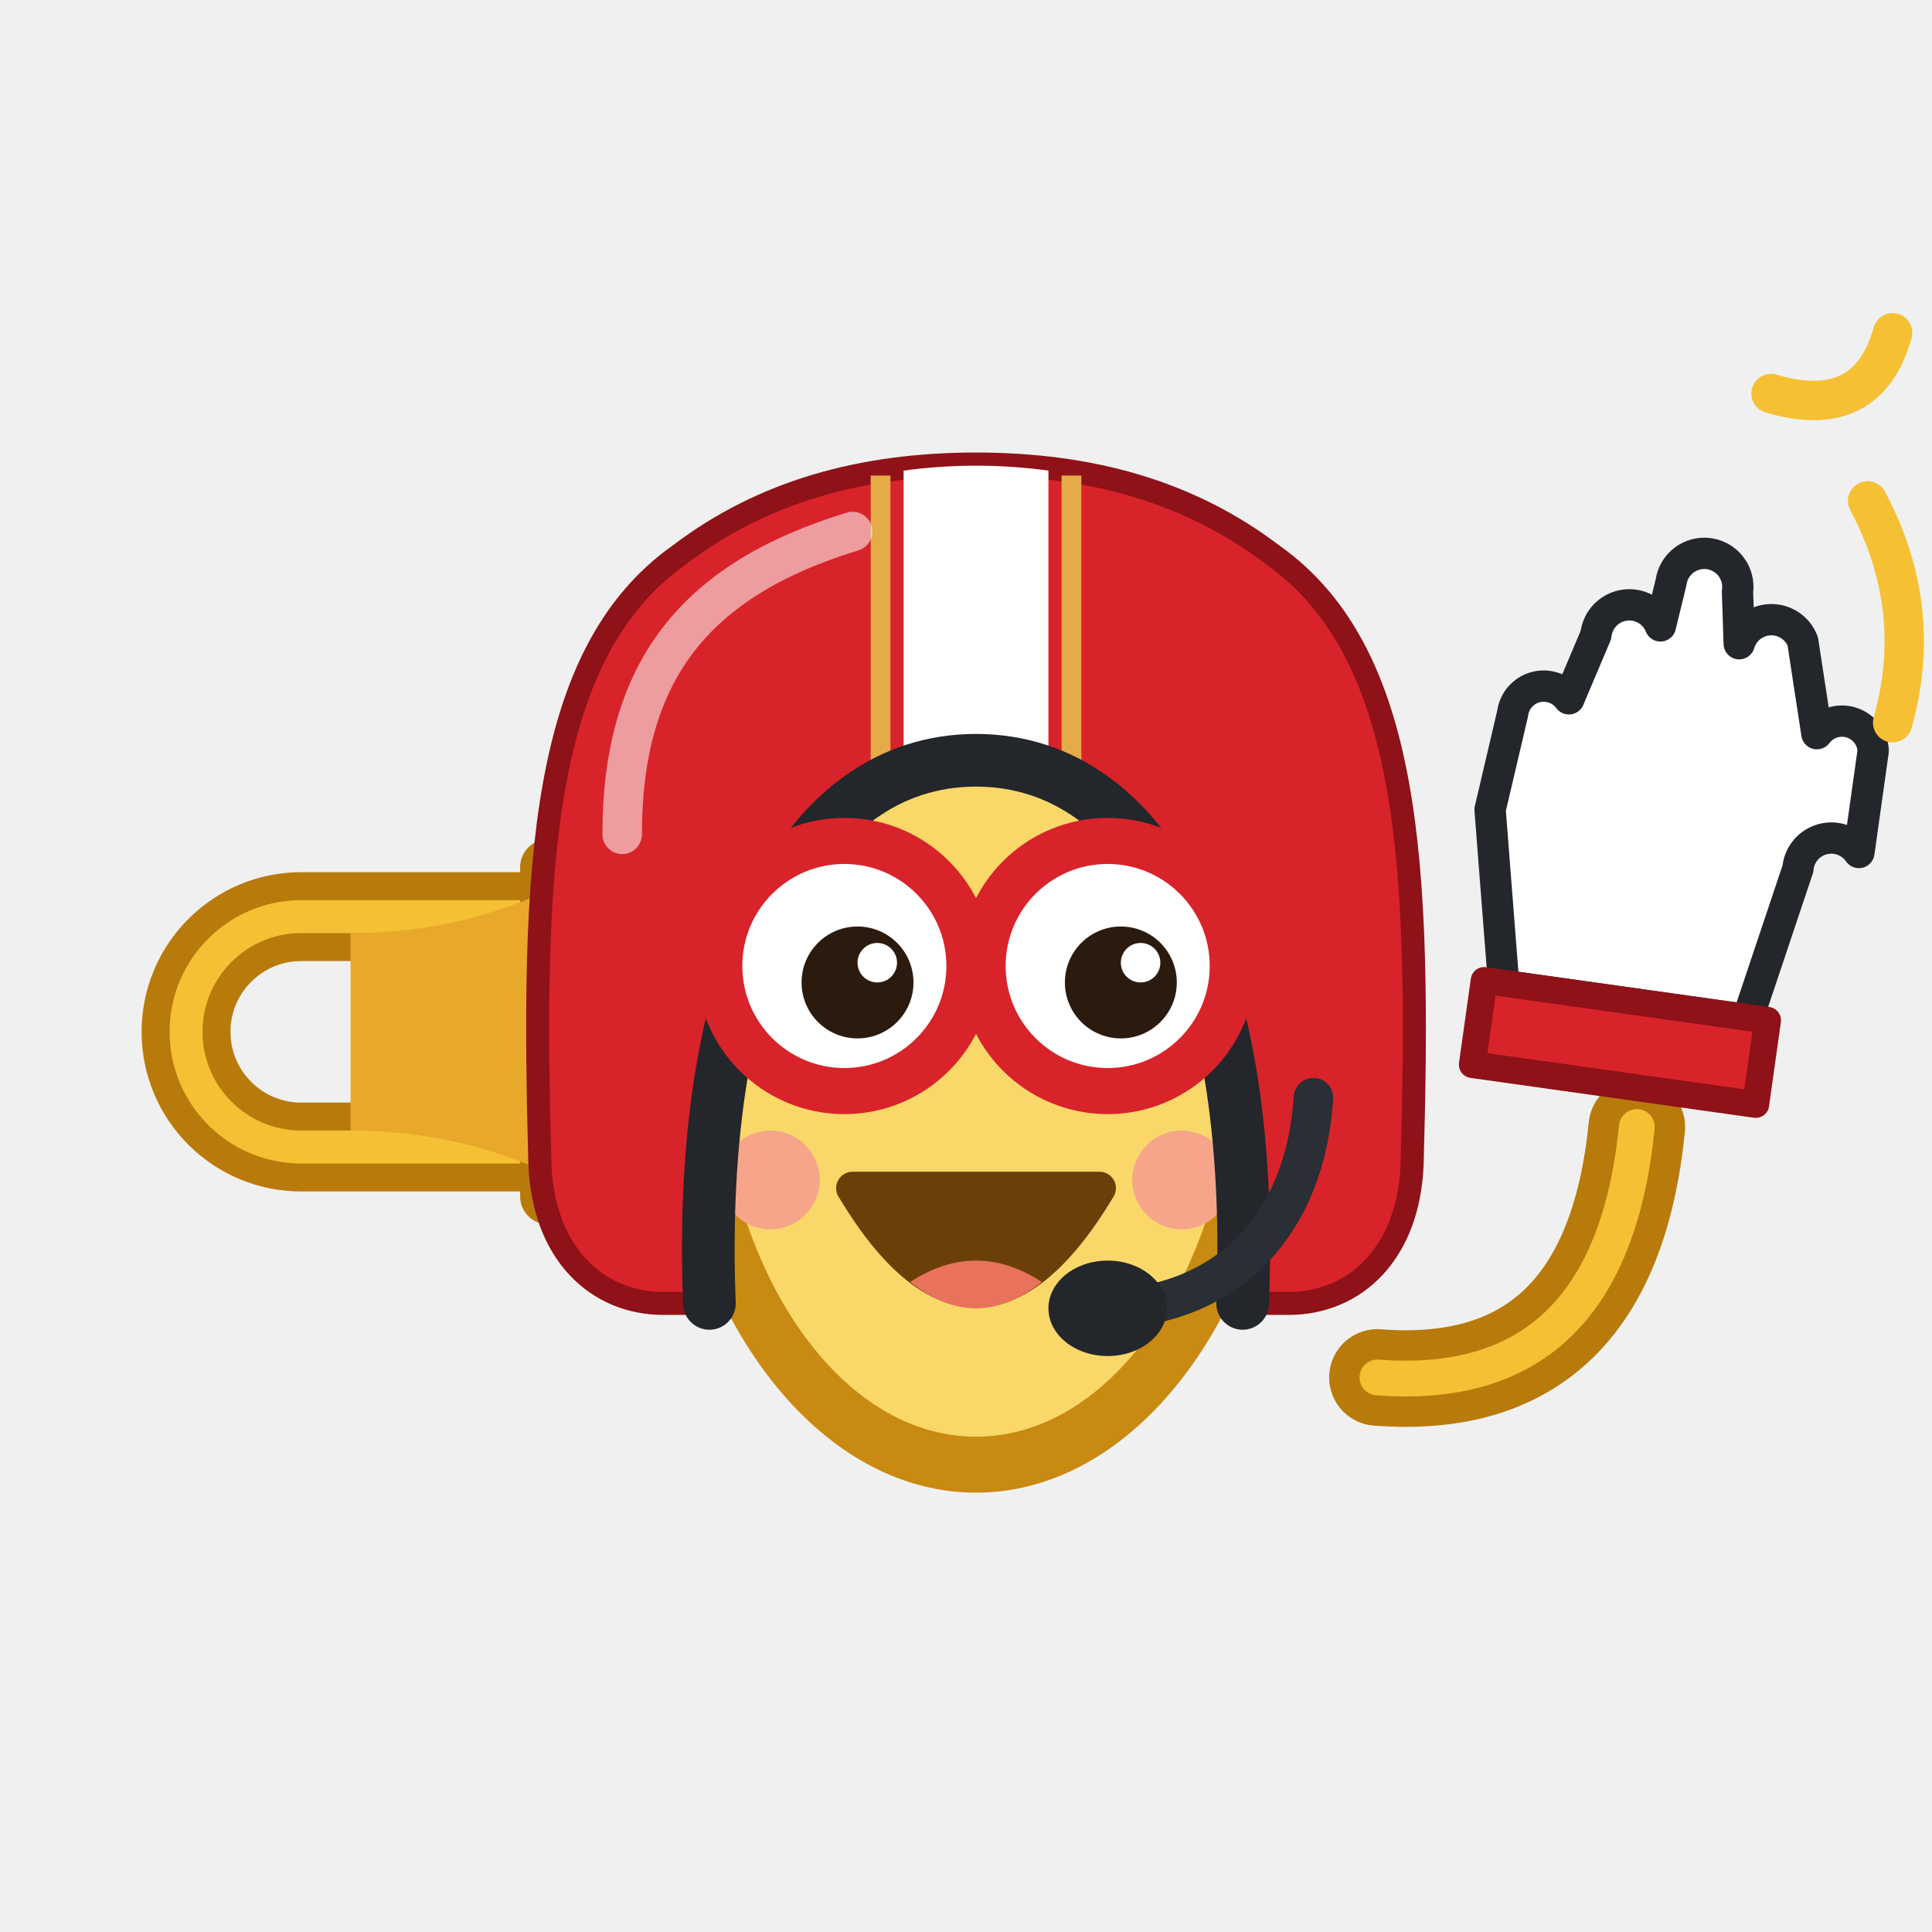
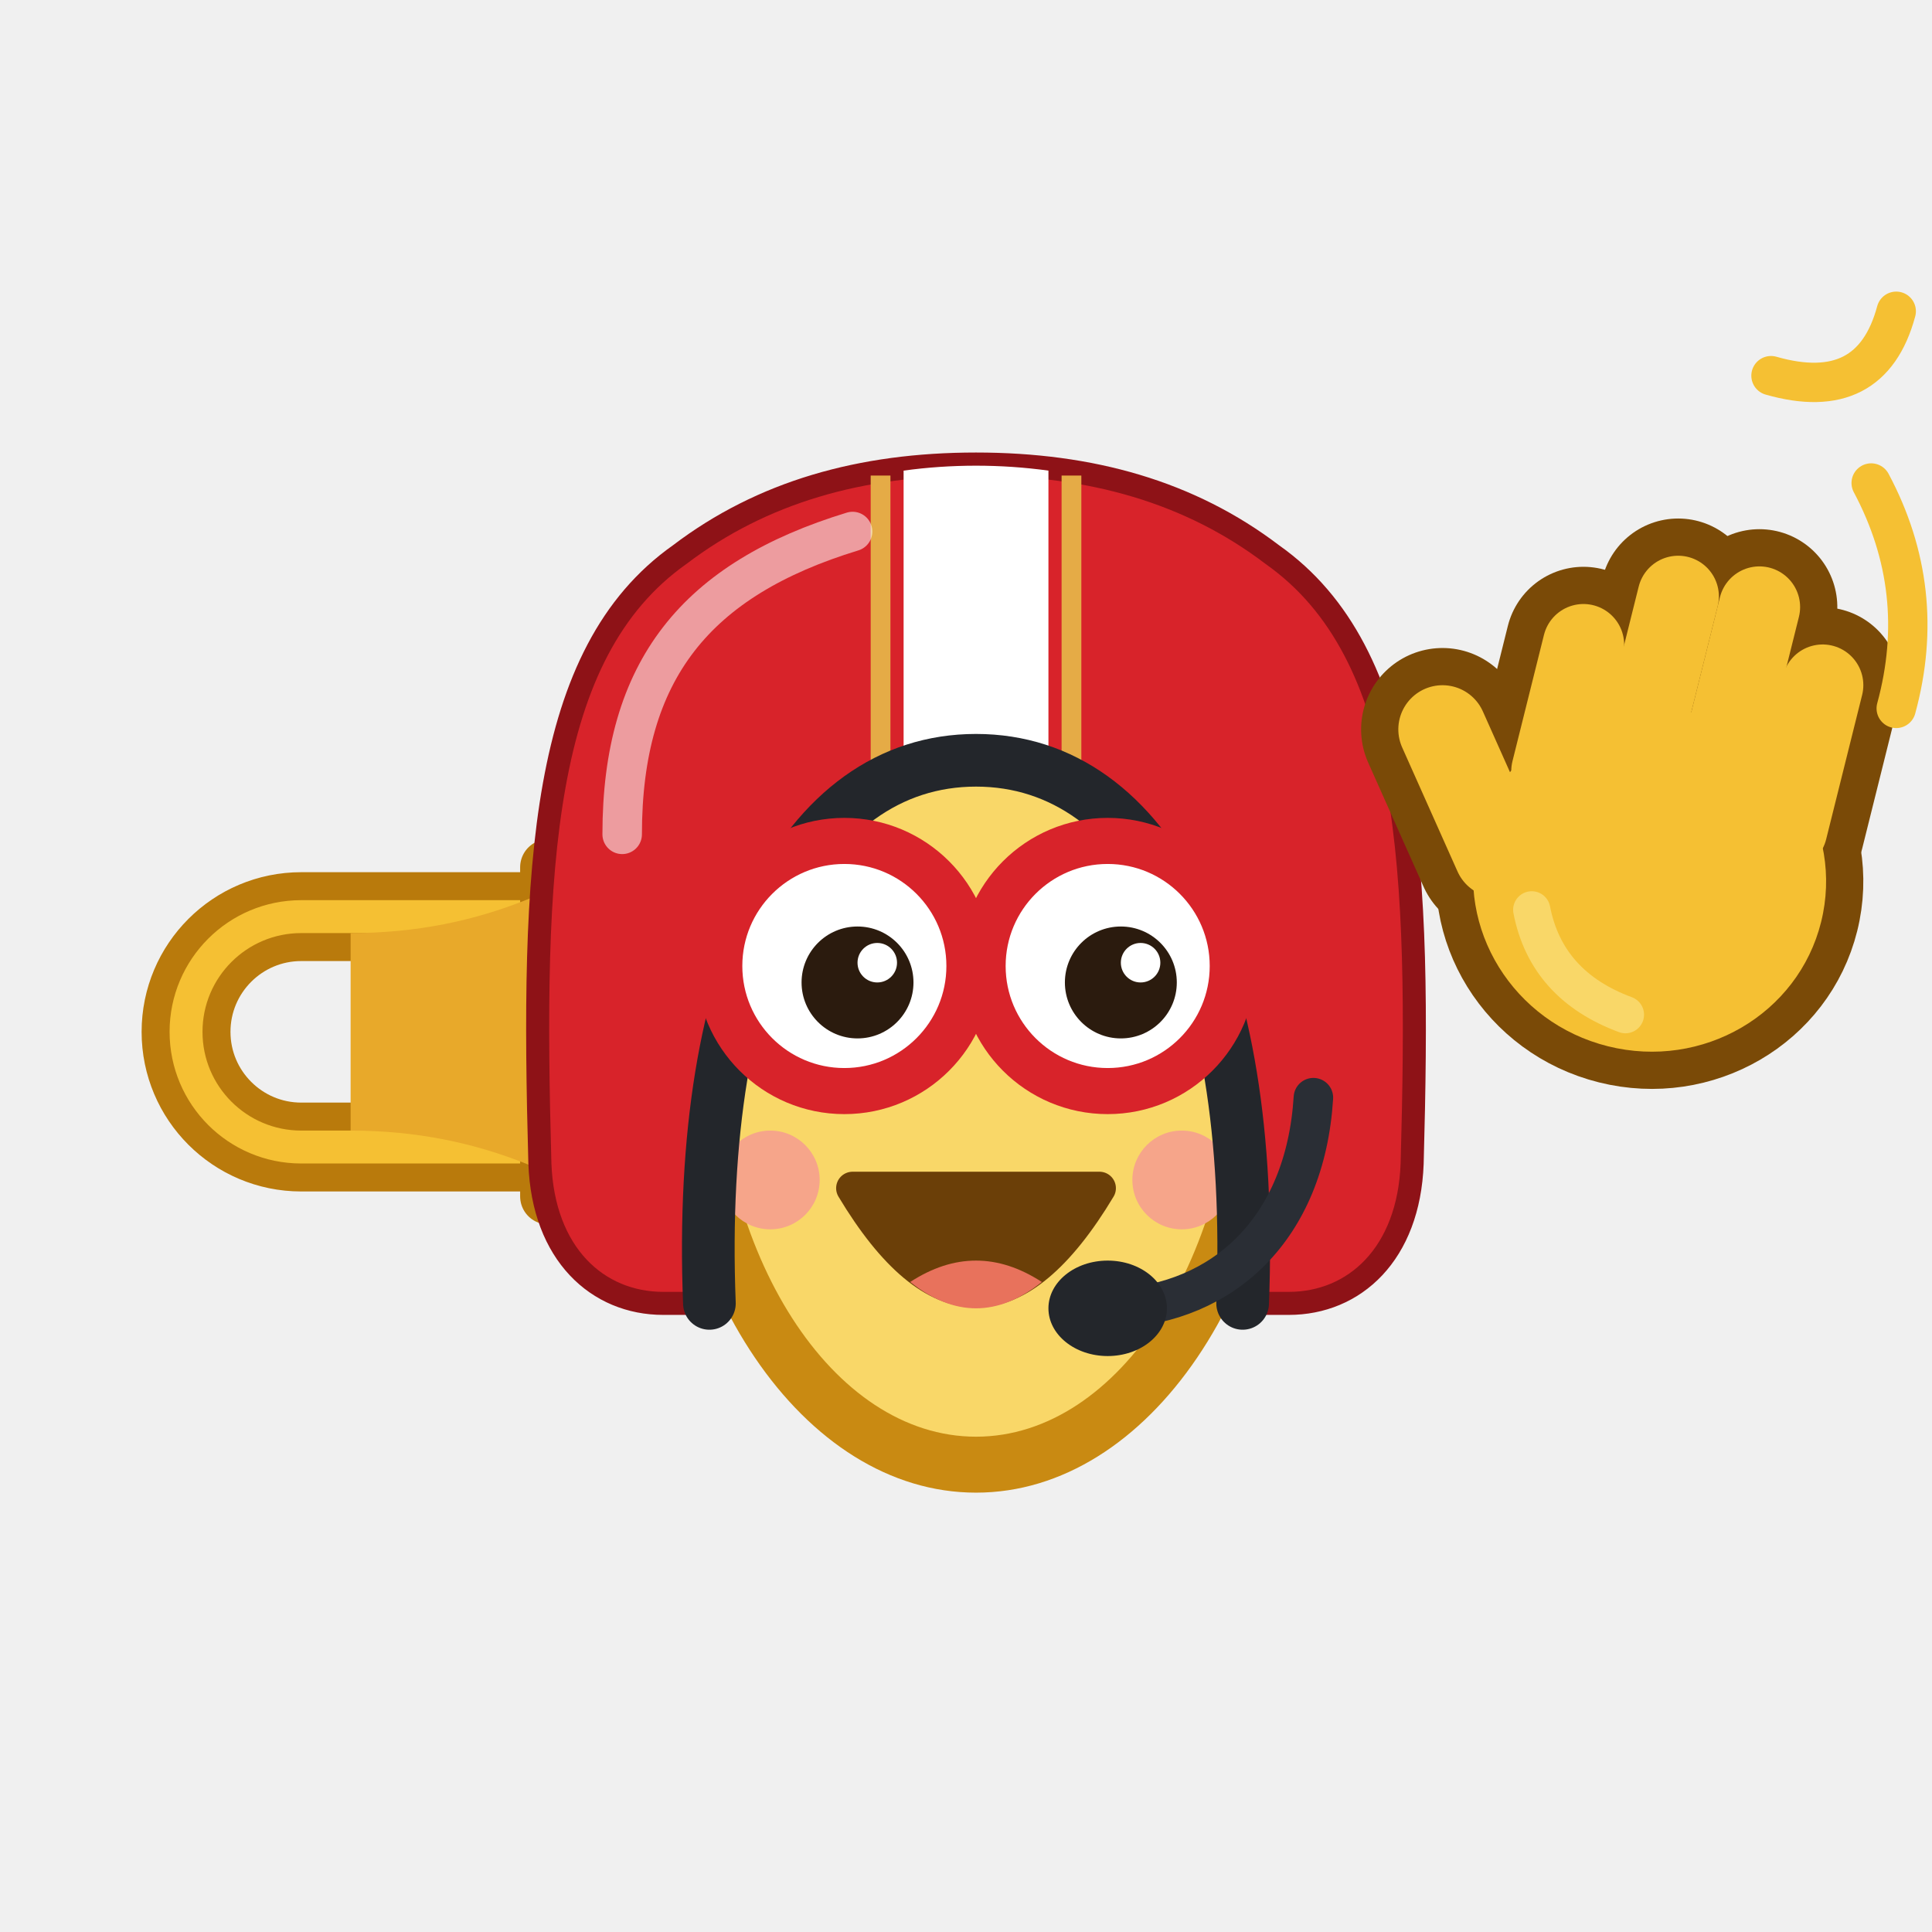
- <svg xmlns="http://www.w3.org/2000/svg" viewBox="0 0 108 108" width="160" height="160" role="img" aria-label="Trombito con casco de rally saludando">
-   <path d="M77,77Q90,78 91.5,63" fill="none" stroke="#B97A0C" stroke-width="5.4" stroke-linecap="round" stroke-linejoin="round" />
-   <path d="M77,77Q90,78 91.5,63" fill="none" stroke="#F5C033" stroke-width="2" stroke-linecap="round" stroke-linejoin="round" />
+ <svg xmlns="http://www.w3.org/2000/svg" viewBox="0 0 108 108" width="160" height="160" role="img" aria-label="Trombito con casco de rally saludando con una manopla">
  <g transform="translate(-8,8) scale(0.92)">
    <path d="M46,47H27A7,7 0 0 0 27,61H46" fill="none" stroke="#B97A0C" stroke-width="5.4" stroke-linecap="round" stroke-linejoin="round" />
    <path d="M46,47H27A7,7 0 0 0 27,61H46" fill="none" stroke="#F5C033" stroke-width="2" stroke-linecap="round" stroke-linejoin="round" />
    <path d="M42,44V64" fill="none" stroke="#B97A0C" stroke-width="3.4" stroke-linecap="round" stroke-linejoin="round" />
    <path d="M30,48C46,48 54,36 66,26.5L66,81.5C54,72 46,60 30,60Z" fill="#E8A92A" />
    <path d="M49,54a19,28 0 1,0 38,0a19,28 0 1,0 -38,0Z" fill="#C98A12" />
    <path d="M52.2,54a15.8,24.6 0 1,0 31.6,0a15.8,24.6 0 1,0 -31.6,0Z" fill="#F9D768" />
    <path d="M52.5,63a3,3 0 1,0 6,0a3,3 0 1,0 -6,0Z" fill="#F6A58A" />
    <path d="M77.5,63a3,3 0 1,0 6,0a3,3 0 1,0 -6,0Z" fill="#F6A58A" />
    <path d="M41.5,62C41,44 41.5,31 50,25C55,21.2 61,19.5 68,19.5C75,19.5 81,21.2 86,25C94.5,31 95,44 94.5,62C94.3,67.5 91,70.5 87,70.5L84.2,70.5C85,50 78.5,37.5 68,37.5C57.5,37.5 51,50 51.8,70.5L49,70.5C45,70.5 41.7,67.5 41.5,62Z" fill="#D8232A" stroke="#8E1217" stroke-width="1.4" stroke-linejoin="round" />
    <path d="M63.6,19.9C66.5,19.5 69.5,19.5 72.4,19.9L72.4,37.6C69.5,37.4 66.5,37.4 63.6,37.6Z" fill="#FFFFFF" />
    <path d="M62.2,20.2V37.8M73.8,20.2V37.8" stroke="#E5AB46" stroke-width="1.2" />
    <path d="M51.8,70.5C51,50 57.5,37.5 68,37.5C78.5,37.5 85,50 84.2,70.5" fill="none" stroke="#23262B" stroke-width="3.2" stroke-linecap="round" />
    <path d="M46.5,42C46.5,32 51,26.5 60.5,23.6" fill="none" stroke="#FFFFFF" stroke-opacity="0.55" stroke-width="2.4" stroke-linecap="round" />
    <path d="M88.5,58C88,66 83,70.5 76.5,70.8" fill="none" stroke="#2A2E35" stroke-width="2.4" stroke-linecap="round" />
    <path d="M72.4,70.8a3.6,2.9 0 1,0 7.2,0a3.6,2.9 0 1,0 -7.2,0Z" fill="#23262B" />
    <path d="M52.4,50a7.6,7.6 0 1,0 15.2,0a7.6,7.6 0 1,0 -15.2,0Z" fill="#FFFFFF" stroke="#D8232A" stroke-width="2.8" stroke-linecap="round" stroke-linejoin="round" />
    <path d="M68.4,50a7.6,7.6 0 1,0 15.2,0a7.6,7.6 0 1,0 -15.2,0Z" fill="#FFFFFF" stroke="#D8232A" stroke-width="2.8" stroke-linecap="round" stroke-linejoin="round" />
    <path d="M57.4,51a3.4,3.4 0 1,0 6.8,0a3.4,3.4 0 1,0 -6.8,0Z" fill="#2B1B0E" />
    <path d="M73.4,51a3.4,3.4 0 1,0 6.8,0a3.4,3.4 0 1,0 -6.8,0Z" fill="#2B1B0E" />
    <path d="M60.8,49.8a1.2,1.2 0 1,0 2.4,0a1.2,1.2 0 1,0 -2.4,0Z" fill="#FFFFFF" />
    <path d="M76.8,49.8a1.2,1.2 0 1,0 2.4,0a1.2,1.2 0 1,0 -2.4,0Z" fill="#FFFFFF" />
    <path d="M60.5,63.5Q68,76 75.5,63.5Z" fill="#6B3F08" stroke="#6B3F08" stroke-width="2" stroke-linejoin="round" />
    <path d="M64,69.2Q68,66.6 72,69.2Q68,72.4 64,69.2Z" fill="#E8725C" />
  </g>
-   <g transform="translate(92,48) rotate(8) scale(1.25)">
-     <path d="M-5.5,6.5H5.5L6.8,-0.5A1.5,1.5 0 0 1 9.4,-1.6L9.4,-6.2A1.4,1.4 0 0 0 6.8,-6.6L5.6,-10.6A1.5,1.5 0 0 0 2.8,-10.1L2.4,-12.4A1.5,1.5 0 0 0 -0.6,-12.4L-0.8,-10.4A1.5,1.5 0 0 0 -3.6,-9.6L-4.4,-6.6A1.4,1.4 0 0 0 -6.8,-5.6L-7.2,-1.2Z" fill="#FFFFFF" stroke="#23262B" stroke-width="1.4" stroke-linejoin="round" />
-     <path d="M-6.4,6.4H6.4V10.2H-6.4Z" fill="#D8232A" stroke="#8E1217" stroke-width="1.2" stroke-linejoin="round" />
+   <g transform="translate(93,46) rotate(14) scale(1.3)">
+     <path d="M-7.6,2.5a7.6,7.4 0 1,0 15.2,0a7.6,7.4 0 1,0 -15.2,0Z" fill="#7A4A07" stroke="#7A4A07" stroke-width="3.2" stroke-linejoin="round" />
+     <path d="M-5.2,-1V-6.6" fill="none" stroke="#7A4A07" stroke-width="6.7" stroke-linecap="round" stroke-linejoin="round" />
+     <path d="M-1.75,-1V-9.6" fill="none" stroke="#7A4A07" stroke-width="6.7" stroke-linecap="round" stroke-linejoin="round" />
+     <path d="M1.75,-1V-10" fill="none" stroke="#7A4A07" stroke-width="6.7" stroke-linecap="round" stroke-linejoin="round" />
+     <path d="M5.2,-1V-7.4" fill="none" stroke="#7A4A07" stroke-width="6.7" stroke-linecap="round" stroke-linejoin="round" />
+     <path d="M-6.6,3L-10.2,-1.6" fill="none" stroke="#7A4A07" stroke-width="7" stroke-linecap="round" stroke-linejoin="round" />
+     <path d="M-7.6,2.5a7.6,7.4 0 1,0 15.2,0a7.6,7.4 0 1,0 -15.2,0Z" fill="#F5C033" />
+     <path d="M-5.2,-1V-6.6" fill="none" stroke="#F5C033" stroke-width="3.5" stroke-linecap="round" stroke-linejoin="round" />
+     <path d="M-1.75,-1V-9.6" fill="none" stroke="#F5C033" stroke-width="3.5" stroke-linecap="round" stroke-linejoin="round" />
+     <path d="M1.75,-1V-10" fill="none" stroke="#F5C033" stroke-width="3.5" stroke-linecap="round" stroke-linejoin="round" />
+     <path d="M5.2,-1V-7.4" fill="none" stroke="#F5C033" stroke-width="3.5" stroke-linecap="round" stroke-linejoin="round" />
+     <path d="M-6.6,3L-10.2,-1.6" fill="none" stroke="#F5C033" stroke-width="3.8" stroke-linecap="round" stroke-linejoin="round" />
+     <path d="M-4.6,5Q-3.2,8 0.4,8.4" fill="none" stroke="#F9D768" stroke-width="1.6" stroke-linecap="round" stroke-linejoin="round" />
  </g>
-   <path d="M104.4,28Q107.6,34 105.8,40.4M99,22Q104.4,23.6 105.8,18.6" fill="none" stroke="#F5C033" stroke-width="2.2" stroke-linecap="round" />
+   <path d="M104.6,27Q107.8,33 106,39.6M99,21Q104.6,22.6 106,17.4" fill="none" stroke="#F5C033" stroke-width="2.2" stroke-linecap="round" />
</svg>
